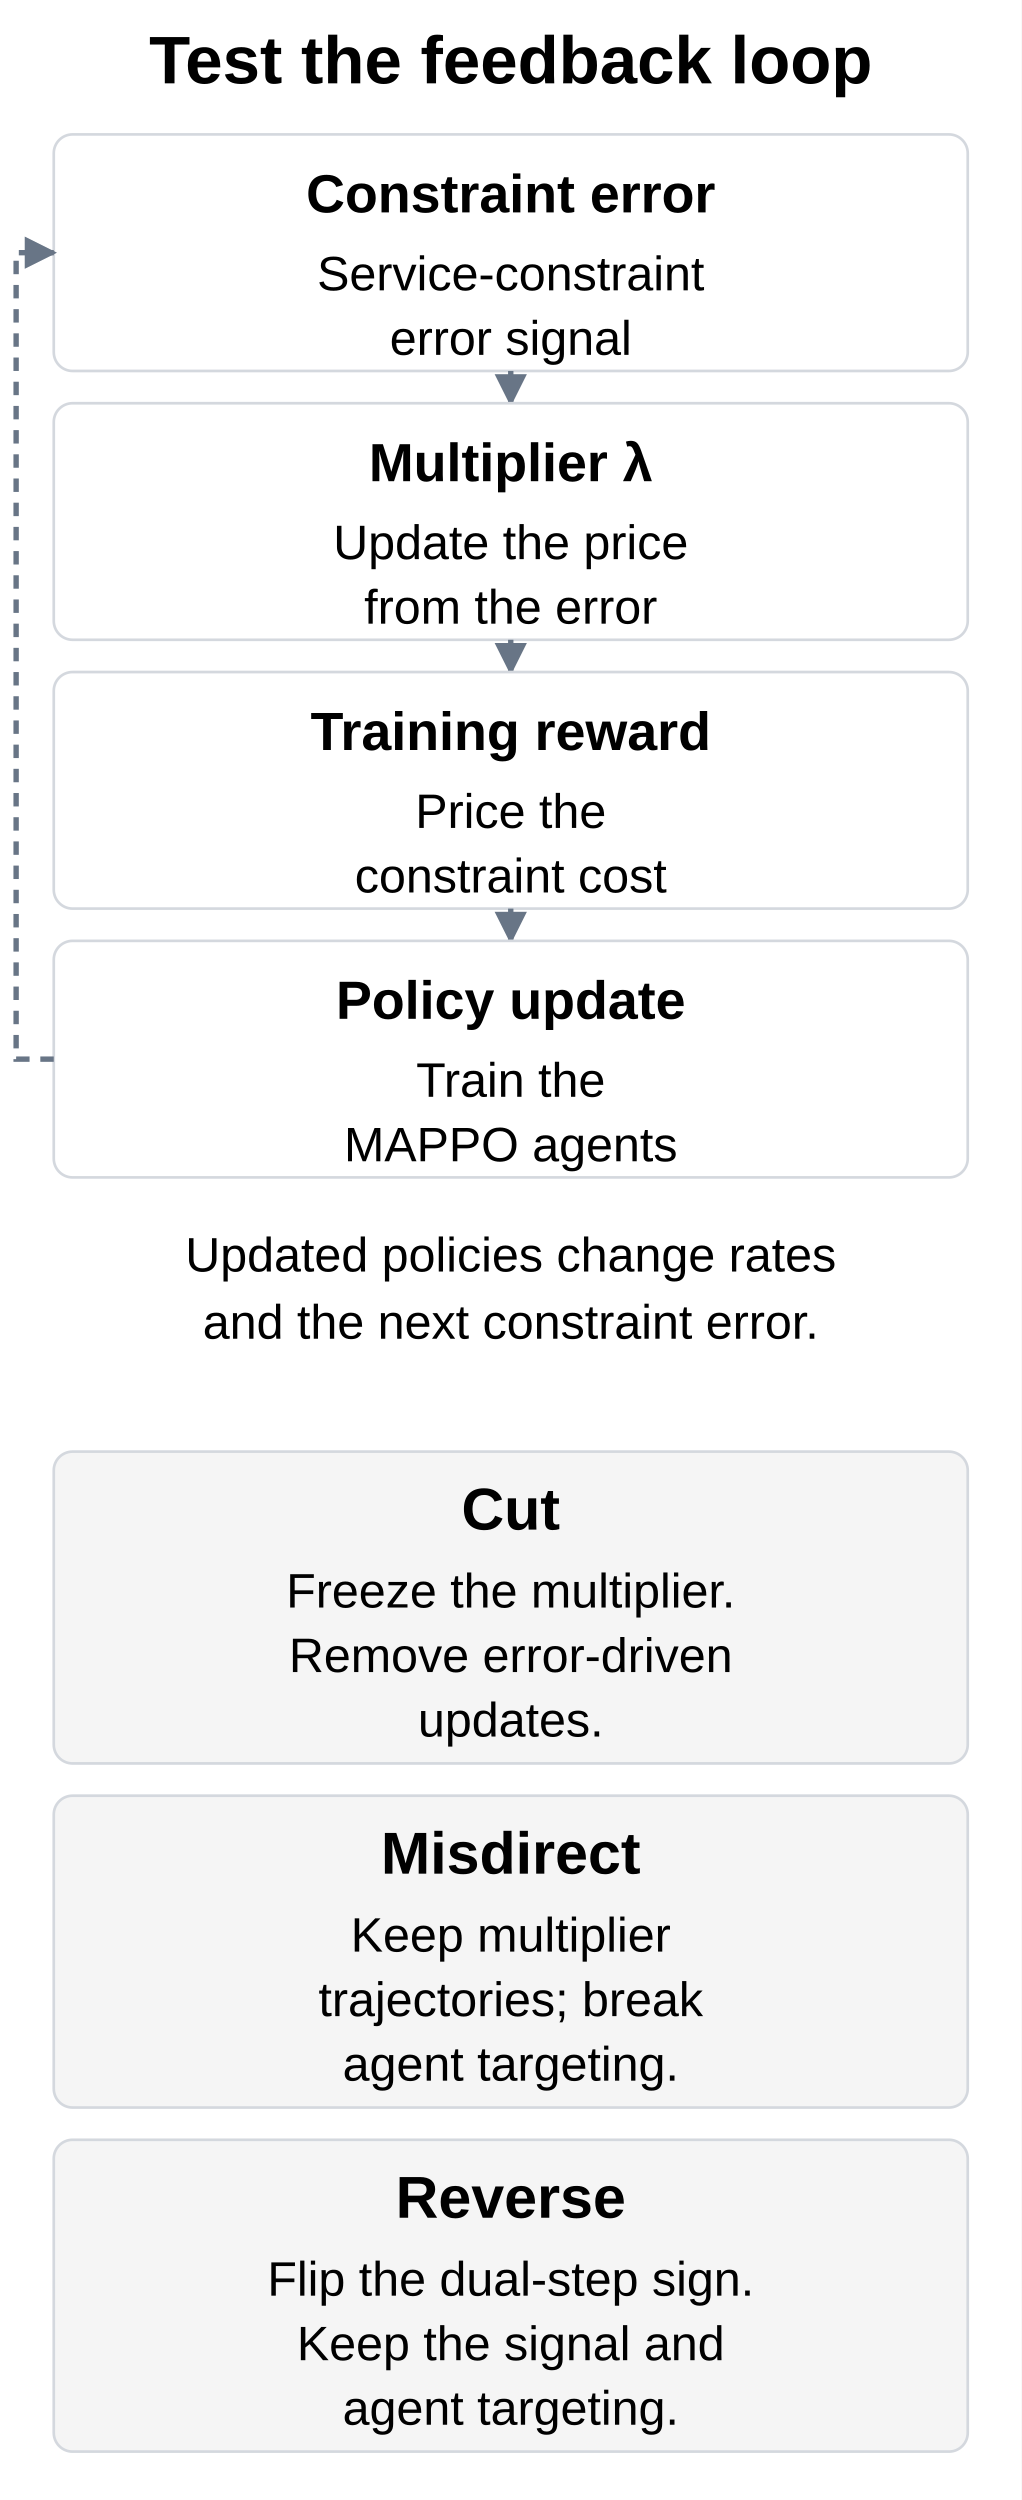
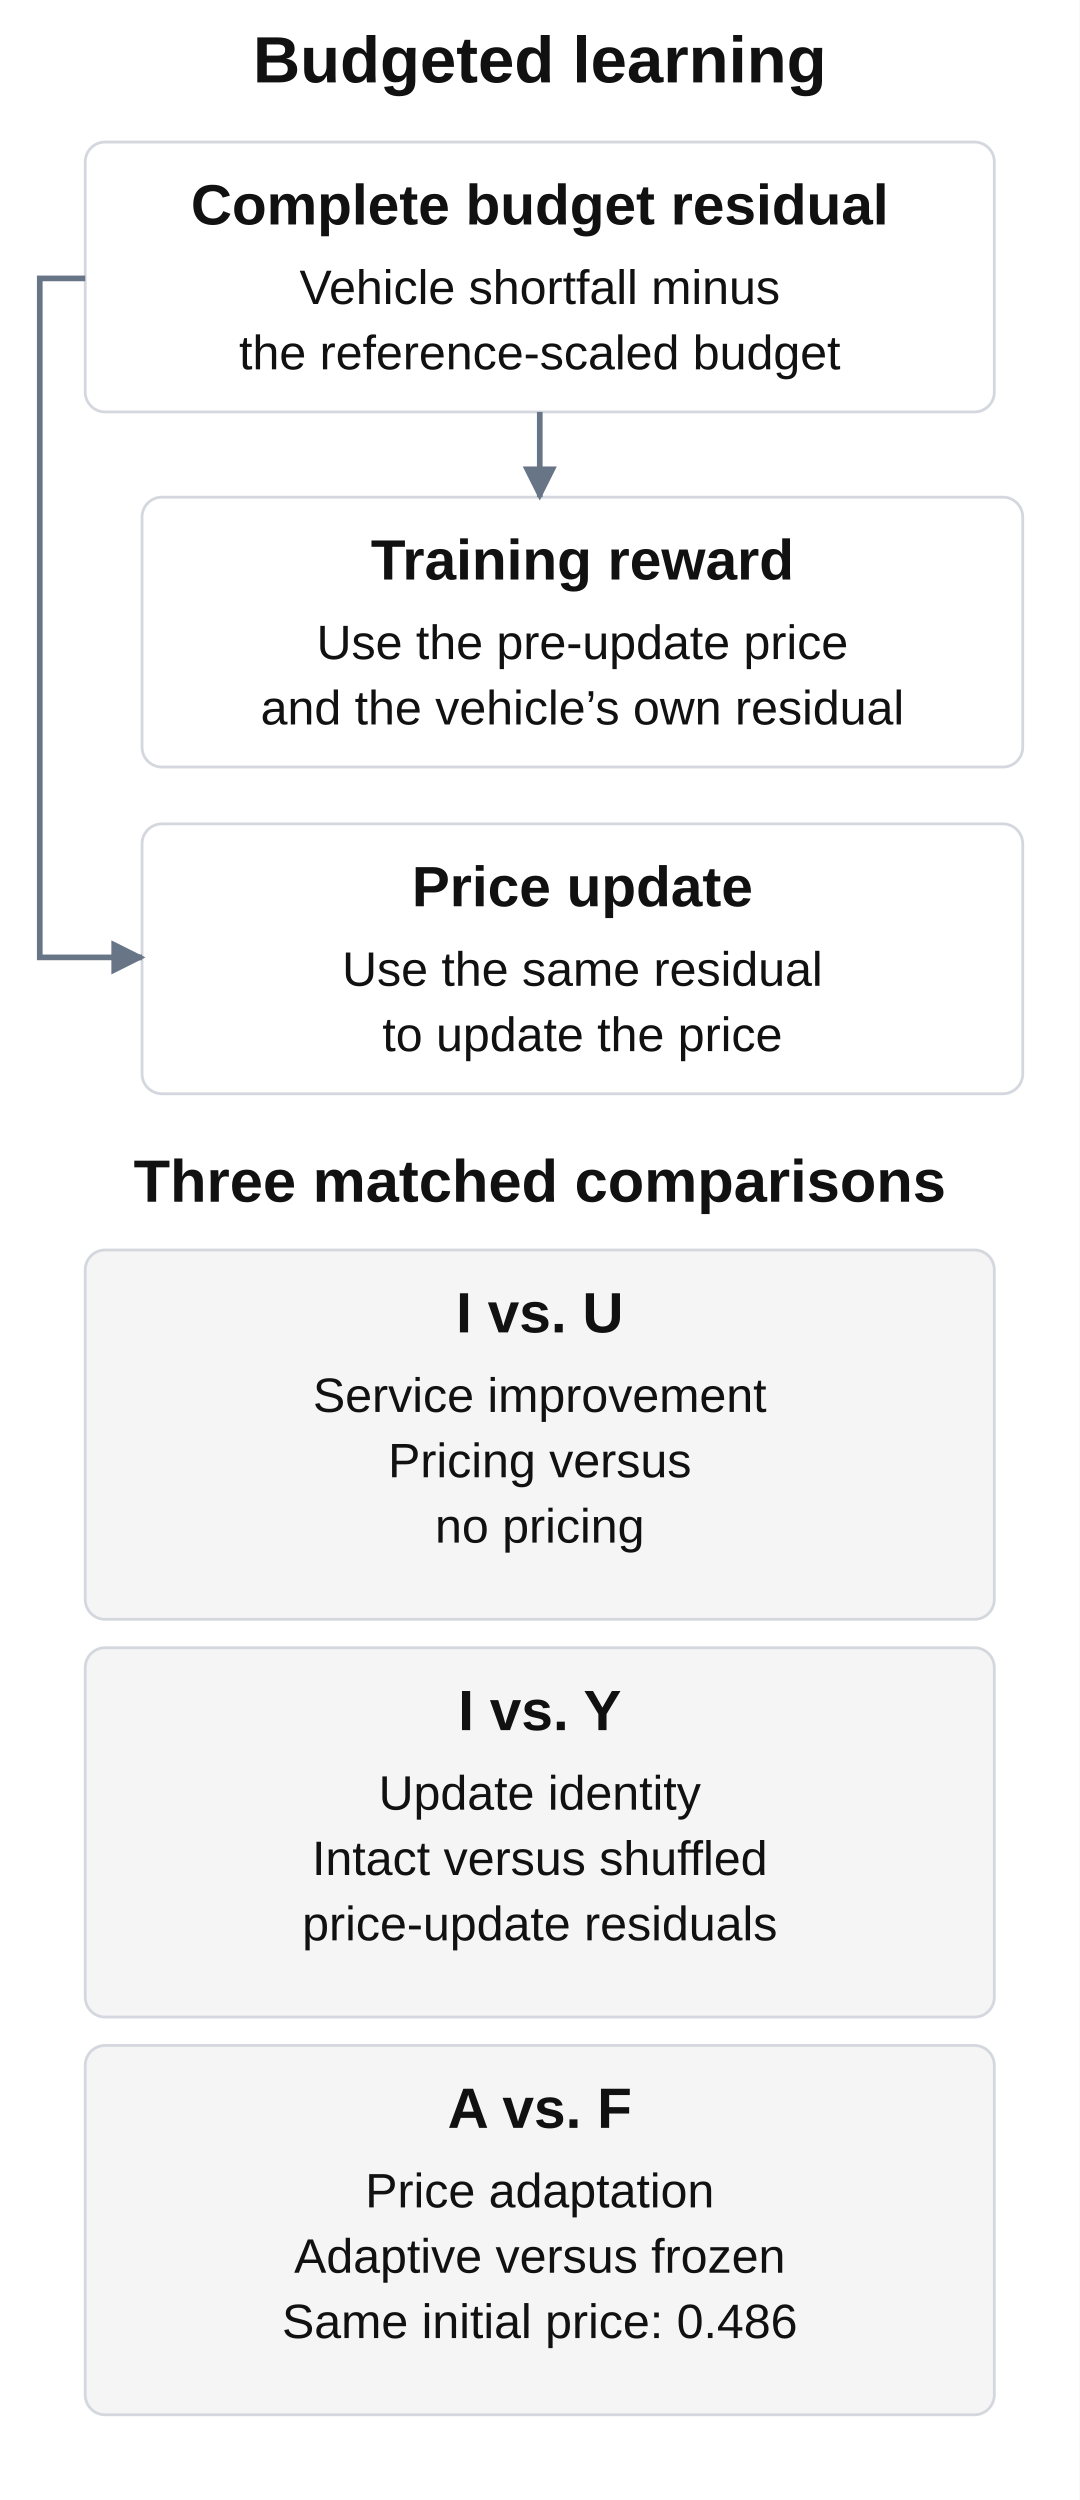
- <svg xmlns="http://www.w3.org/2000/svg" width="380" height="930" viewBox="0 0 380 930" role="img" aria-labelledby="title desc">
+ <svg xmlns="http://www.w3.org/2000/svg" width="380" height="880" viewBox="0 0 380 880" role="img" aria-labelledby="title desc">
  <defs>
    <marker id="arrow" viewBox="0 0 10 10" refX="9" refY="5" markerWidth="6" markerHeight="6" orient="auto">
      <path d="M0,0 L10,5 L0,10z" fill="#687586" />
    </marker>
  </defs>
-   <rect width="100%" height="100%" fill="#fff" />
-   <text x="190.0" y="31" text-anchor="middle" font-family="Arial,Helvetica,sans-serif" font-size="25" font-weight="700" fill="#000">Test the feedback loop</text>
-   <rect x="20" y="50" width="340" height="88" rx="7" fill="#fff" stroke="#d4d8de" />
-   <text x="190.0" y="79" text-anchor="middle" font-family="Arial,Helvetica,sans-serif" font-size="20" font-weight="700" fill="#000">Constraint error</text>
-   <text x="190.0" y="108" text-anchor="middle" font-family="Arial,Helvetica,sans-serif" font-size="18" font-weight="400" fill="#000">Service-constraint</text>
-   <text x="190.0" y="132" text-anchor="middle" font-family="Arial,Helvetica,sans-serif" font-size="18" font-weight="400" fill="#000">error signal</text>
-   <polyline points="190,138 190,150" fill="none" stroke="#687586" stroke-width="2" marker-end="url(#arrow)" />
-   <rect x="20" y="150" width="340" height="88" rx="7" fill="#fff" stroke="#d4d8de" />
-   <text x="190.0" y="179" text-anchor="middle" font-family="Arial,Helvetica,sans-serif" font-size="20" font-weight="700" fill="#000">Multiplier λ</text>
-   <text x="190.0" y="208" text-anchor="middle" font-family="Arial,Helvetica,sans-serif" font-size="18" font-weight="400" fill="#000">Update the price</text>
-   <text x="190.0" y="232" text-anchor="middle" font-family="Arial,Helvetica,sans-serif" font-size="18" font-weight="400" fill="#000">from the error</text>
-   <polyline points="190,238 190,250" fill="none" stroke="#687586" stroke-width="2" marker-end="url(#arrow)" />
-   <rect x="20" y="250" width="340" height="88" rx="7" fill="#fff" stroke="#d4d8de" />
-   <text x="190.0" y="279" text-anchor="middle" font-family="Arial,Helvetica,sans-serif" font-size="20" font-weight="700" fill="#000">Training reward</text>
-   <text x="190.0" y="308" text-anchor="middle" font-family="Arial,Helvetica,sans-serif" font-size="18" font-weight="400" fill="#000">Price the</text>
-   <text x="190.0" y="332" text-anchor="middle" font-family="Arial,Helvetica,sans-serif" font-size="18" font-weight="400" fill="#000">constraint cost</text>
-   <polyline points="190,338 190,350" fill="none" stroke="#687586" stroke-width="2" marker-end="url(#arrow)" />
-   <rect x="20" y="350" width="340" height="88" rx="7" fill="#fff" stroke="#d4d8de" />
-   <text x="190.0" y="379" text-anchor="middle" font-family="Arial,Helvetica,sans-serif" font-size="20" font-weight="700" fill="#000">Policy update</text>
-   <text x="190.0" y="408" text-anchor="middle" font-family="Arial,Helvetica,sans-serif" font-size="18" font-weight="400" fill="#000">Train the</text>
-   <text x="190.0" y="432" text-anchor="middle" font-family="Arial,Helvetica,sans-serif" font-size="18" font-weight="400" fill="#000">MAPPO agents</text>
-   <polyline points="20,394 6,394 6,94 20,94" fill="none" stroke="#687586" stroke-width="2" stroke-dasharray="5 4" marker-end="url(#arrow)" />
-   <text x="190" y="473" text-anchor="middle" font-family="Arial,Helvetica,sans-serif" font-size="18" font-weight="400" fill="#000">Updated policies change rates</text>
-   <text x="190" y="498" text-anchor="middle" font-family="Arial,Helvetica,sans-serif" font-size="18" font-weight="400" fill="#000">and the next constraint error.</text>
-   <rect x="20" y="540" width="340" height="116" rx="7" fill="#f5f5f5" stroke="#d4d8de" />
-   <text x="190.0" y="569" text-anchor="middle" font-family="Arial,Helvetica,sans-serif" font-size="22" font-weight="700" fill="#000">Cut</text>
-   <text x="190.0" y="598" text-anchor="middle" font-family="Arial,Helvetica,sans-serif" font-size="18" font-weight="400" fill="#000">Freeze the multiplier.</text>
-   <text x="190.0" y="622" text-anchor="middle" font-family="Arial,Helvetica,sans-serif" font-size="18" font-weight="400" fill="#000">Remove error-driven</text>
-   <text x="190.0" y="646" text-anchor="middle" font-family="Arial,Helvetica,sans-serif" font-size="18" font-weight="400" fill="#000">updates.</text>
-   <rect x="20" y="668" width="340" height="116" rx="7" fill="#f5f5f5" stroke="#d4d8de" />
-   <text x="190.0" y="697" text-anchor="middle" font-family="Arial,Helvetica,sans-serif" font-size="22" font-weight="700" fill="#000">Misdirect</text>
-   <text x="190.0" y="726" text-anchor="middle" font-family="Arial,Helvetica,sans-serif" font-size="18" font-weight="400" fill="#000">Keep multiplier</text>
-   <text x="190.0" y="750" text-anchor="middle" font-family="Arial,Helvetica,sans-serif" font-size="18" font-weight="400" fill="#000">trajectories; break</text>
-   <text x="190.0" y="774" text-anchor="middle" font-family="Arial,Helvetica,sans-serif" font-size="18" font-weight="400" fill="#000">agent targeting.</text>
-   <rect x="20" y="796" width="340" height="116" rx="7" fill="#f5f5f5" stroke="#d4d8de" />
-   <text x="190.0" y="825" text-anchor="middle" font-family="Arial,Helvetica,sans-serif" font-size="22" font-weight="700" fill="#000">Reverse</text>
-   <text x="190.0" y="854" text-anchor="middle" font-family="Arial,Helvetica,sans-serif" font-size="18" font-weight="400" fill="#000">Flip the dual-step sign.</text>
-   <text x="190.0" y="878" text-anchor="middle" font-family="Arial,Helvetica,sans-serif" font-size="18" font-weight="400" fill="#000">Keep the signal and</text>
-   <text x="190.0" y="902" text-anchor="middle" font-family="Arial,Helvetica,sans-serif" font-size="18" font-weight="400" fill="#000">agent targeting.</text>
+   <rect width="100%" height="100%" fill="white" />
+   <text x="190" y="29" text-anchor="middle" font-family="Arial,Helvetica,sans-serif" font-size="23" font-weight="700" fill="#111">Budgeted learning</text>
+   <rect x="30" y="50" width="320" height="95" rx="7" fill="white" stroke="#d4d8de" />
+   <text x="190.0" y="79" text-anchor="middle" font-family="Arial,Helvetica,sans-serif" font-size="20" font-weight="700" fill="#111">Complete budget residual</text>
+   <text x="190.0" y="107" text-anchor="middle" font-family="Arial,Helvetica,sans-serif" font-size="17" font-weight="400" fill="#111">Vehicle shortfall minus</text>
+   <text x="190.0" y="130" text-anchor="middle" font-family="Arial,Helvetica,sans-serif" font-size="17" font-weight="400" fill="#111">the reference-scaled budget</text>
+   <rect x="50" y="175" width="310" height="95" rx="7" fill="white" stroke="#d4d8de" />
+   <text x="205.0" y="204" text-anchor="middle" font-family="Arial,Helvetica,sans-serif" font-size="20" font-weight="700" fill="#111">Training reward</text>
+   <text x="205.0" y="232" text-anchor="middle" font-family="Arial,Helvetica,sans-serif" font-size="17" font-weight="400" fill="#111">Use the pre-update price</text>
+   <text x="205.0" y="255" text-anchor="middle" font-family="Arial,Helvetica,sans-serif" font-size="17" font-weight="400" fill="#111">and the vehicle’s own residual</text>
+   <rect x="50" y="290" width="310" height="95" rx="7" fill="white" stroke="#d4d8de" />
+   <text x="205.0" y="319" text-anchor="middle" font-family="Arial,Helvetica,sans-serif" font-size="20" font-weight="700" fill="#111">Price update</text>
+   <text x="205.0" y="347" text-anchor="middle" font-family="Arial,Helvetica,sans-serif" font-size="17" font-weight="400" fill="#111">Use the same residual</text>
+   <text x="205.0" y="370" text-anchor="middle" font-family="Arial,Helvetica,sans-serif" font-size="17" font-weight="400" fill="#111">to update the price</text>
+   <polyline points="190,145 190,175" fill="none" stroke="#687586" stroke-width="2" marker-end="url(#arrow)" />
+   <polyline points="30,98 14,98 14,337 50,337" fill="none" stroke="#687586" stroke-width="2" marker-end="url(#arrow)" />
+   <text x="190" y="423" text-anchor="middle" font-family="Arial,Helvetica,sans-serif" font-size="21" font-weight="700" fill="#111">Three matched comparisons</text>
+   <rect x="30" y="440" width="320" height="130" rx="7" fill="#f5f5f5" stroke="#d4d8de" />
+   <text x="190.0" y="469" text-anchor="middle" font-family="Arial,Helvetica,sans-serif" font-size="20" font-weight="700" fill="#111">I vs. U</text>
+   <text x="190.0" y="497" text-anchor="middle" font-family="Arial,Helvetica,sans-serif" font-size="17" font-weight="400" fill="#111">Service improvement</text>
+   <text x="190.0" y="520" text-anchor="middle" font-family="Arial,Helvetica,sans-serif" font-size="17" font-weight="400" fill="#111">Pricing versus</text>
+   <text x="190.0" y="543" text-anchor="middle" font-family="Arial,Helvetica,sans-serif" font-size="17" font-weight="400" fill="#111">no pricing</text>
+   <rect x="30" y="580" width="320" height="130" rx="7" fill="#f5f5f5" stroke="#d4d8de" />
+   <text x="190.0" y="609" text-anchor="middle" font-family="Arial,Helvetica,sans-serif" font-size="20" font-weight="700" fill="#111">I vs. Y</text>
+   <text x="190.0" y="637" text-anchor="middle" font-family="Arial,Helvetica,sans-serif" font-size="17" font-weight="400" fill="#111">Update identity</text>
+   <text x="190.0" y="660" text-anchor="middle" font-family="Arial,Helvetica,sans-serif" font-size="17" font-weight="400" fill="#111">Intact versus shuffled</text>
+   <text x="190.0" y="683" text-anchor="middle" font-family="Arial,Helvetica,sans-serif" font-size="17" font-weight="400" fill="#111">price-update residuals</text>
+   <rect x="30" y="720" width="320" height="130" rx="7" fill="#f5f5f5" stroke="#d4d8de" />
+   <text x="190.0" y="749" text-anchor="middle" font-family="Arial,Helvetica,sans-serif" font-size="20" font-weight="700" fill="#111">A vs. F</text>
+   <text x="190.0" y="777" text-anchor="middle" font-family="Arial,Helvetica,sans-serif" font-size="17" font-weight="400" fill="#111">Price adaptation</text>
+   <text x="190.0" y="800" text-anchor="middle" font-family="Arial,Helvetica,sans-serif" font-size="17" font-weight="400" fill="#111">Adaptive versus frozen</text>
+   <text x="190.0" y="823" text-anchor="middle" font-family="Arial,Helvetica,sans-serif" font-size="17" font-weight="400" fill="#111">Same initial price: 0.486</text>
</svg>
